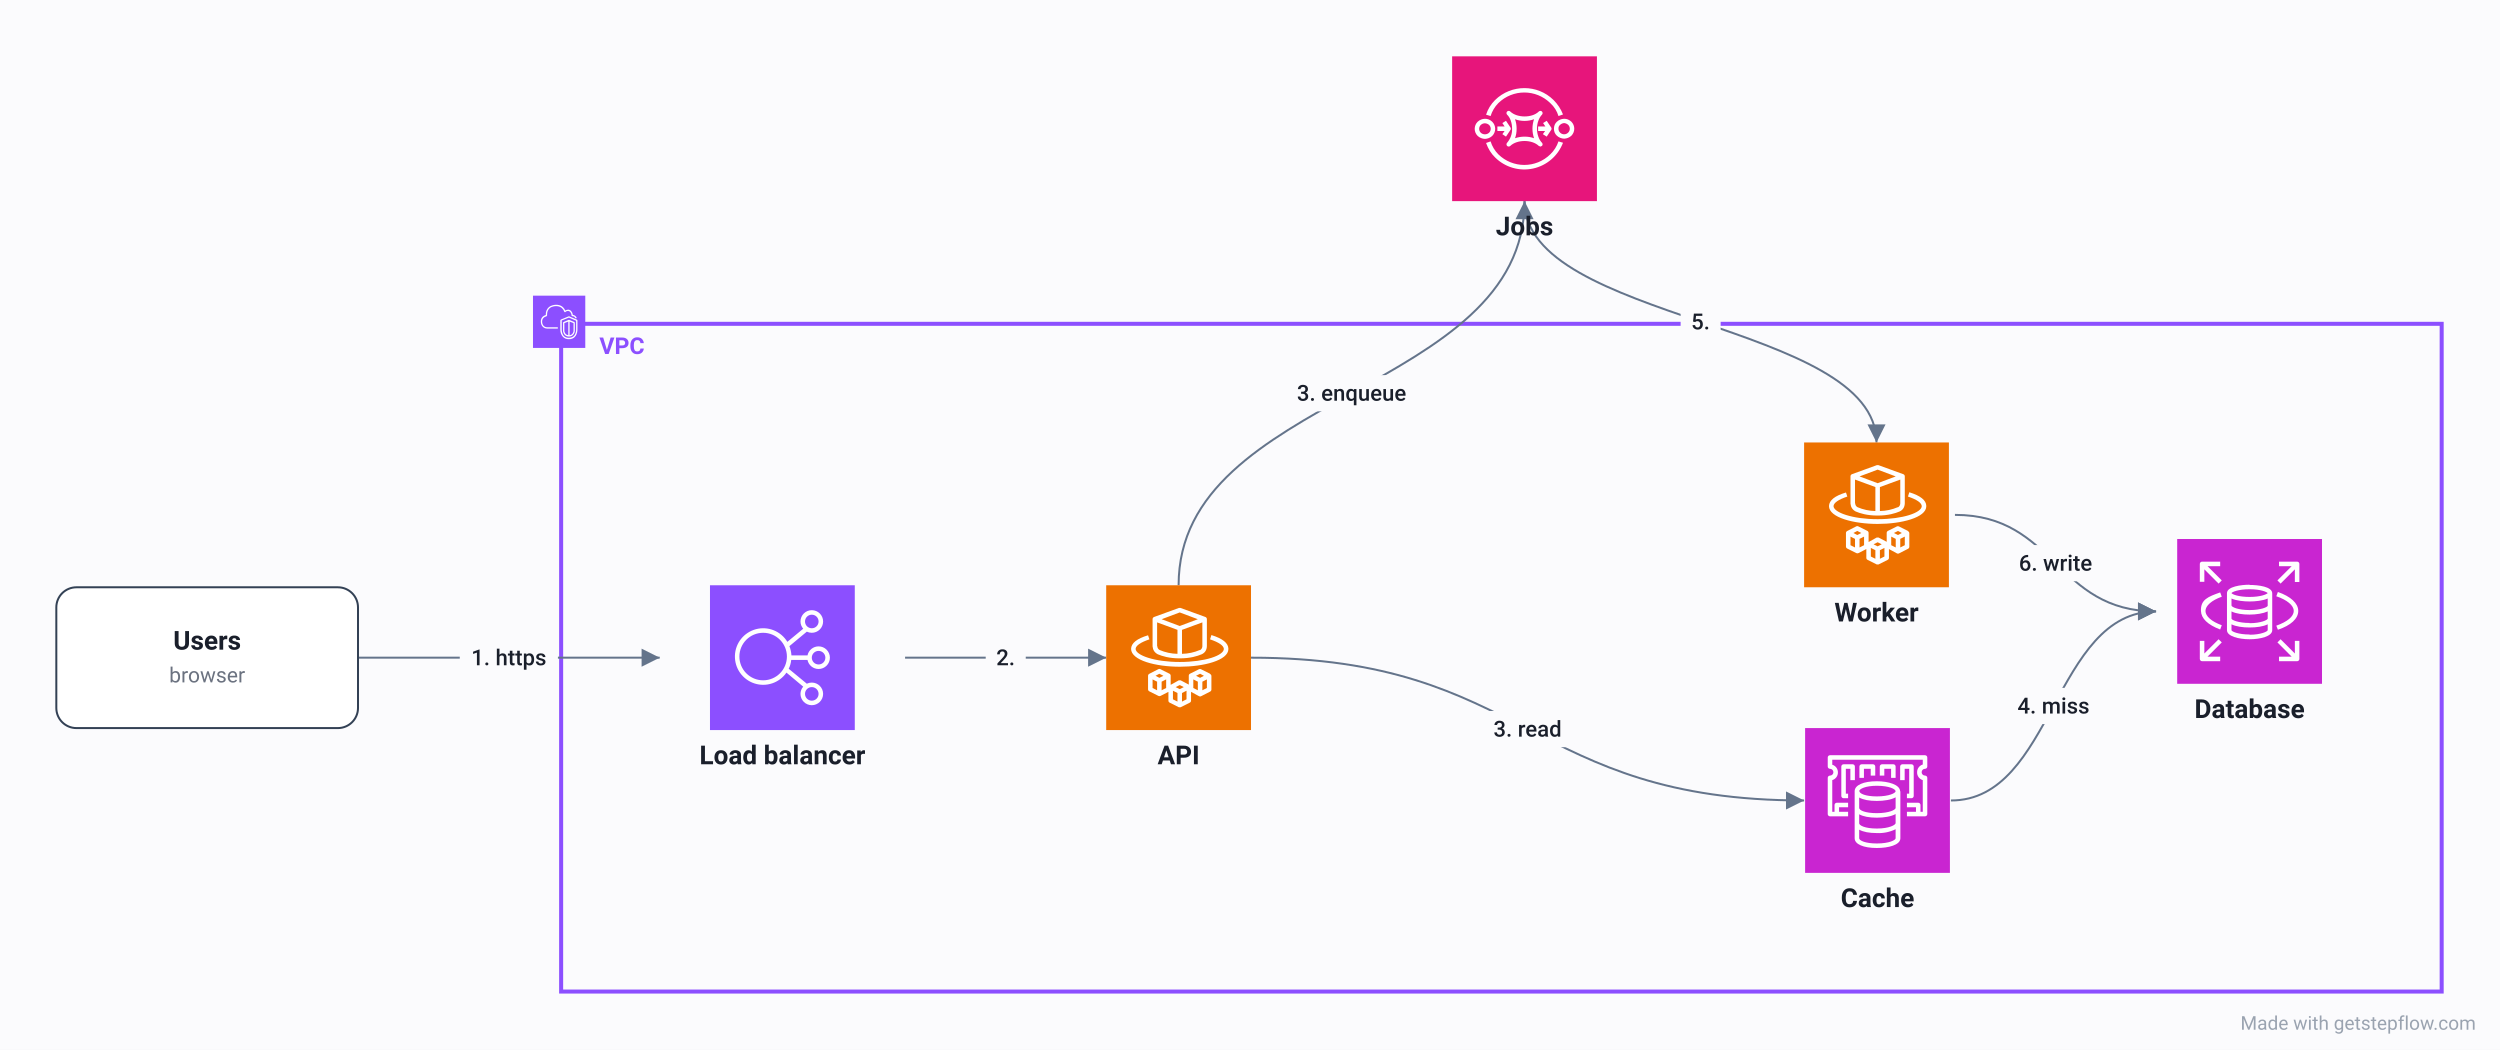
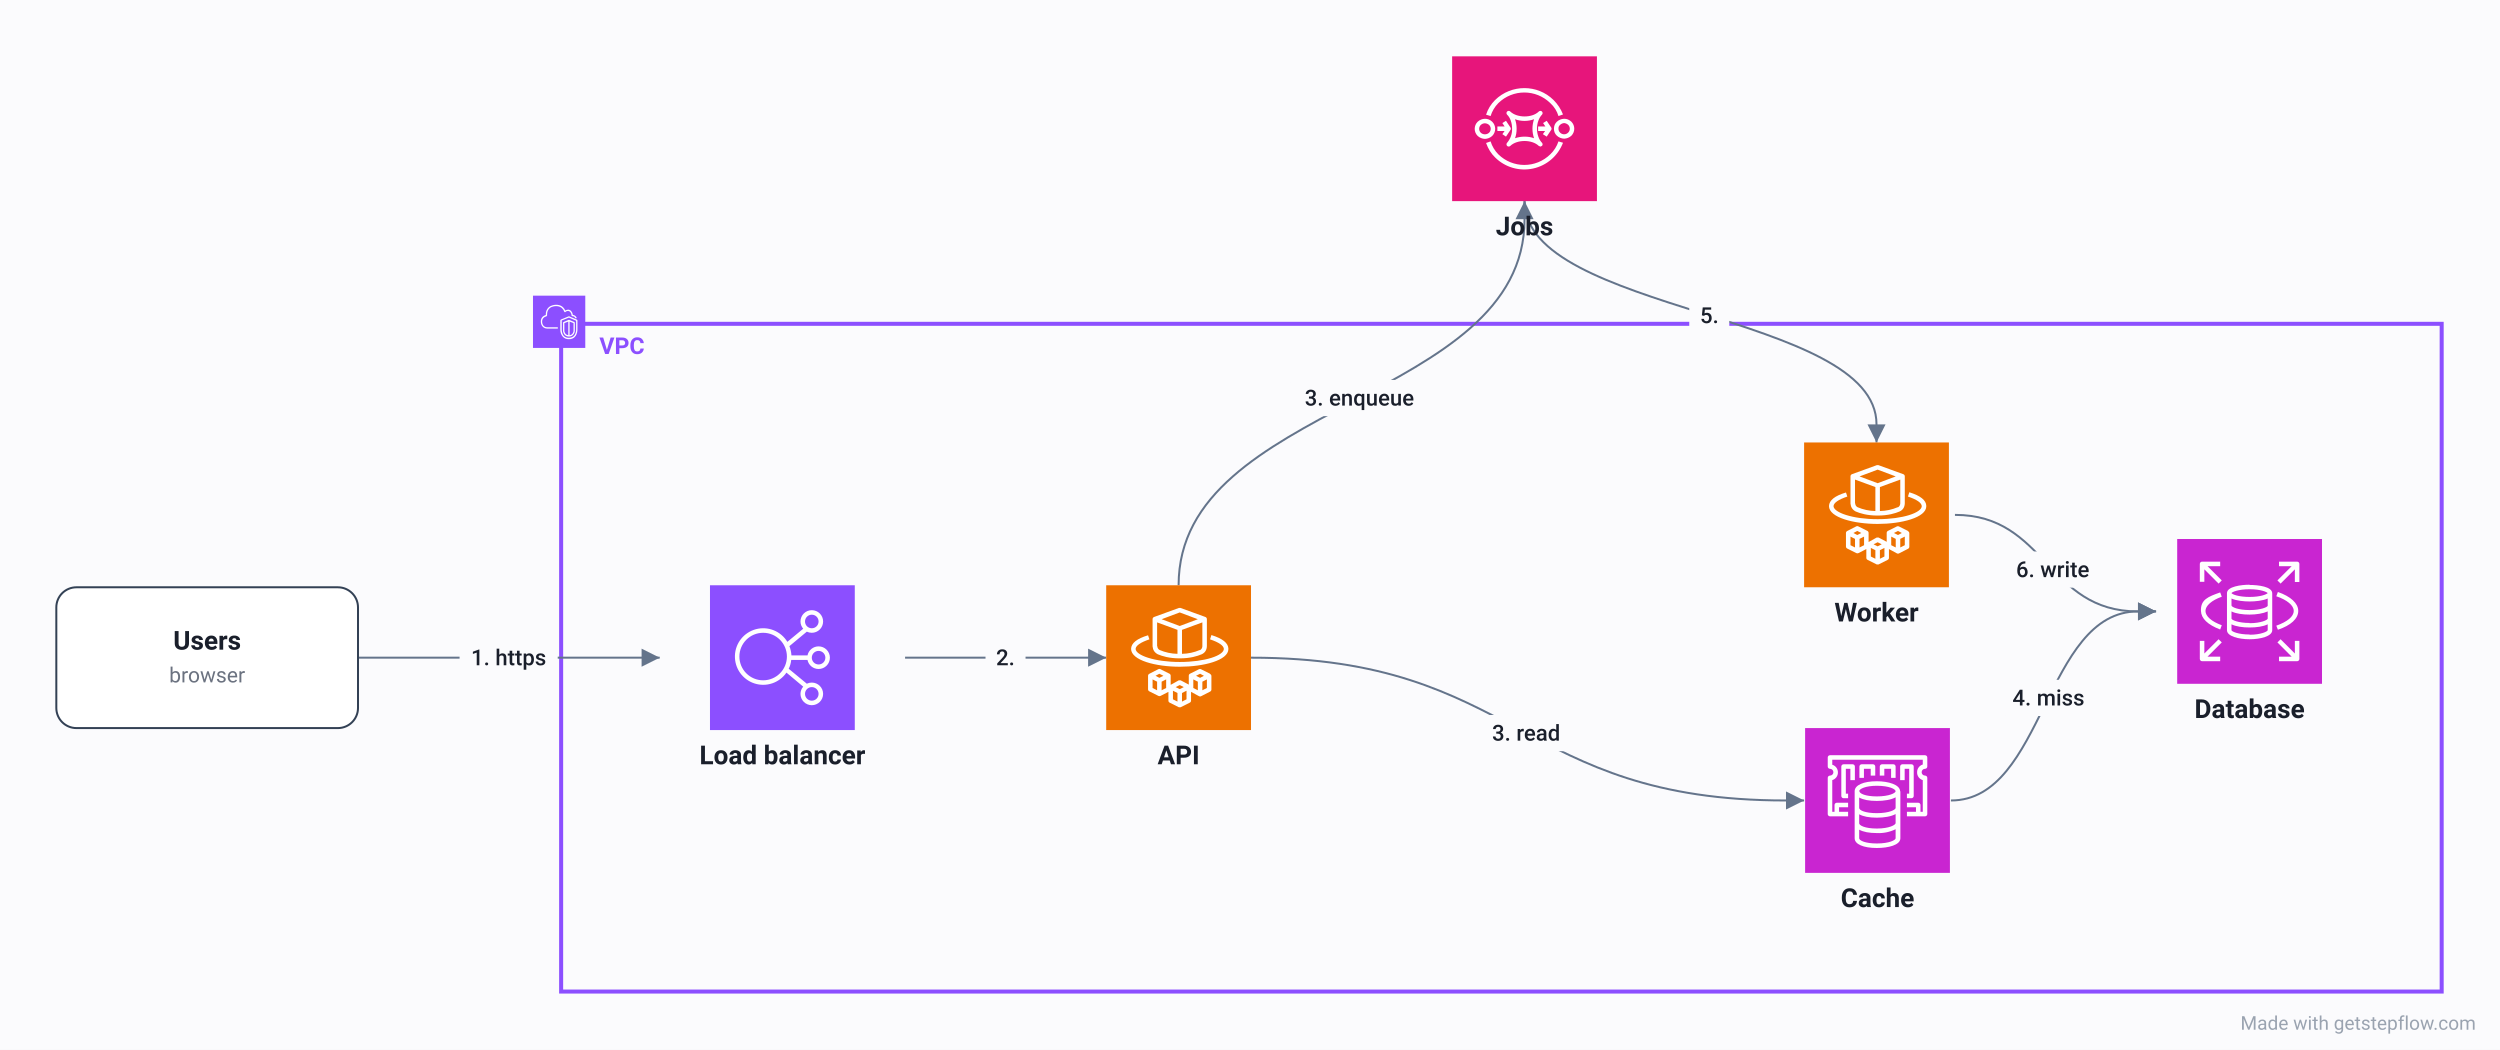
<svg xmlns="http://www.w3.org/2000/svg" viewBox="0 0 1243 522" width="1243" height="522" role="img">
  <style>
.bg{fill:#fbfbfd}.nf{fill:#ffffff}.ns{stroke:#334155}
.lbl{fill:#1a1f2b}.sub{fill:#6b7280}.edg{stroke:#64748b}.arw{fill:#64748b}
.elb{fill:#1a1f2b}.ebg{fill:#fbfbfd}.wm{fill:#9aa3b0}
.pkt{fill:#64748b;stroke:#fbfbfd}.frm{stroke:#d8dce3}.frm-name{fill:#6b7280}.ico{color:#1a1f2b}
@media(prefers-color-scheme:dark){
.bg{fill:#0d1117}.nf{fill:#161b22}.ns{stroke:#cbd5e1}
.lbl{fill:#e6edf3}.sub{fill:#8b949e}.edg{stroke:#94a3b8}.arw{fill:#94a3b8}
.elb{fill:#e6edf3}.ebg{fill:#0d1117}.wm{fill:#6e7681}
.pkt{fill:#94a3b8;stroke:#0d1117}.frm{stroke:#2d333b}.frm-name{fill:#8b949e}.ico{color:#e6edf3}}
text{font-family:ui-sans-serif,-apple-system,BlinkMacSystemFont,"Segoe UI",Roboto,"Helvetica Neue",Arial,sans-serif}
</style>
  <defs>
    <symbol id="ic-aws-ElasticLoadBalancing" viewBox="0 0 64 64">
      <g fill="none">
        <g fill="none" fill-rule="evenodd">
          <path fill="#8c4fff" d="M0 0h64v64H0z" />
          <path fill="#fff" d="M23.5 42a10.5 10.5 0 1 1 0-21 10.5 10.5 0 0 1 0 21M48 48a3 3 0 1 1-6 0 3 3 0 0 1 6 0m-3-35a3 3 0 1 1 0 6 3 3 0 0 1 0-6m3 16a3 3 0 1 1 0 6 3 3 0 0 1 0-6m-12.1 4h7.2a5 5 0 0 0 4.9 4 5 5 0 0 0 0-10 5 5 0 0 0-4.9 4H36a13 13 0 0 0-.9-4.1l7.7-6.4a5 5 0 0 0 2.2.5 5 5 0 1 0-5-5 5 5 0 0 0 1.2 3.2l-7 5.8a12.5 12.5 0 1 0-.4 13.6l7.4 6.2A5 5 0 0 0 40 48a5 5 0 1 0 5-5 5 5 0 0 0-2.2.5l-8-6.6q.9-1.8 1.1-3.9" />
        </g>
      </g>
    </symbol>
    <symbol id="ic-aws-AWSFargate" viewBox="0 0 64 64">
      <g fill="none">
        <g fill="none" fill-rule="evenodd">
          <path fill="#ed7100" d="M0 0h64v64H0z" />
          <path fill="#fff" d="M42.5 46.4v-3.8l2-1v3.8zm-4-4.8 2 1v3.8l-2-1zm-5 9.8v-3.8l2-1v3.8zm-4-4.8 2 1v3.8l-2-1zm-5-.2v-3.8l2-1v3.8zm-4-4.8 2 1v3.8l-2-1zm3-2.5 1.8.9-1.8.9-1.7-.9zm9 5 1.8.9-1.8.9-1.8-.9zm9-5 1.7.9-1.7.9-1.8-.9zm4.4 0-4-2a1 1 0 0 0-.9 0l-4 2a1 1 0 0 0-.5.9v3.9L32.9 42h-.8l-3.6 2v-4a1 1 0 0 0-.5-.9l-4-2a1 1 0 0 0-1 0l-3.9 2a1 1 0 0 0-.6.9v6a1 1 0 0 0 .6.9l4 2a1 1 0 0 0 .9 0l3.5-1.8V51q0 .6.6.9l4 2h.8l4-2q.6-.3.6-.9v-3.9L41 49a1 1 0 0 0 1 0l3.9-2a1 1 0 0 0 .6-.9v-6a1 1 0 0 0-.6-.9m8.1-11c0 5-11 7.8-21.5 7.8S11 33.2 11 28.1q.1-3.8 7.5-6l.6 1.8q-5.9 2-6.1 4.2c0 2.8 8.3 5.8 19.5 5.8S52 31 52 28.1q-.2-2.2-6.1-4.2l.6-1.9q7.4 2.3 7.5 6M32.5 12l8 3-8 3-8-3zm8.9 16.6a21 21 0 0 1-7.9 1.7V19.7l9-3.3V27q-.1 1.2-1.1 1.7M22.5 27V16.4l9 3.3v10.6a21 21 0 0 1-7.9-1.7q-1-.6-1-1.7m.2 3.6c1.9.8 5 1.8 9.7 1.8s7.8-1 9.7-1.8q2.2-1 2.3-3.6V15a1 1 0 0 0-.7-1l-11-4h-.6l-11 4a1 1 0 0 0-.7 1v12q.2 2.4 2.3 3.5" />
        </g>
      </g>
    </symbol>
    <symbol id="ic-aws-AmazonElastiCache" viewBox="0 0 64 64">
      <g fill="none">
        <g fill="none" fill-rule="evenodd">
          <path fill="#c925d1" d="M0 0h64v64H0z" />
          <path fill="#fff" d="M40 35.3v-4.7c-2 1.1-5.1 1.6-8.3 1.6q-5.1 0-7.8-1.5v4.6c0 1 2.5 2.3 7.8 2.3 5.5 0 8.3-1.5 8.3-2.3m0 6.7v-4c-2 1.1-5.1 1.6-8.3 1.6q-5.1 0-7.8-1.5v4c0 .9 2.5 2.3 7.8 2.3 5.5 0 8.3-1.6 8.3-2.4m0 6.7v-4a17 17 0 0 1-8.3 1.7q-5.1 0-7.8-1.5v3.8c0 1 2.7 2.3 7.8 2.3 5.5 0 8.3-1.5 8.3-2.3M24 27.9c0 1 2.6 2.3 7.7 2.3 5.5 0 8.3-1.5 8.3-2.3 0-.9-2.8-2.4-8.3-2.4-5 0-7.8 1.4-7.8 2.4m18.2 0v20.8c0 3-5.3 4.3-10.4 4.3-6 0-9.8-1.7-9.8-4.3V27.9c0-2.7 3.9-4.4 9.8-4.4C36.8 23.5 42 25 42 28m11-10a1 1 0 0 0 1-1v-4a1 1 0 0 0-1-1H11a1 1 0 0 0-1 1v4a1 1 0 0 0 1 1 1.5 1.5 0 0 1 0 3 1 1 0 0 0-1 1v16a1 1 0 0 0 1 1h8v-2h-4v-2h4v-2h-5a1 1 0 0 0-1 1v3h-1V23a3.5 3.5 0 0 0 2.5-3.4 3.5 3.5 0 0 0-2.5-3.4V14h40v2.1a3.5 3.5 0 0 0-2.5 3.4A3.5 3.5 0 0 0 52 23v14h-1v-3a1 1 0 0 0-1-1h-5v2h4v2h-4v2h8a1 1 0 0 0 1-1V22a1 1 0 0 0-1-1 1.5 1.5 0 0 1 0-3m-31 5v-6a1 1 0 0 0-1-1h-4a1 1 0 0 0-1 1v13a1 1 0 0 0 1 1h2v-2h-1V18h2v5zm24 6h-1v2h2a1 1 0 0 0 1-1V17a1 1 0 0 0-1-1h-4a1 1 0 0 0-1 1v6h2v-5h2zm-6-7v-5a1 1 0 0 0-1-1h-5a1 1 0 0 0-1 1v4h2v-3h3v4zm-11-1v-3h-3v4h-2v-5a1 1 0 0 1 1-1h5a1 1 0 0 1 1 1v4z" />
        </g>
      </g>
    </symbol>
    <symbol id="ic-aws-AmazonSimpleQueueService" viewBox="0 0 64 64">
      <g fill="none">
        <g fill="none" fill-rule="evenodd">
          <path fill="#e7157b" d="M0 0h64v64H0z" />
          <path fill="#fff" d="m23.8 35.5 2-3a1 1 0 0 0 0-1l-2-3-1.6 1 1 1.5H20v2h3.2l-1 1.4zm18 0 2-3a1 1 0 0 0 0-1l-2-3-1.6 1 1 1.5H38v2h3.1l-1 1.4zM28.5 32q0 2.3-.7 4.2a13 13 0 0 1 4.2-.7q2.3 0 4.2.7a13 13 0 0 1 0-8.4c-2.6 1-5.8 1-8.4 0q.7 2 .7 4.2m-4.2 7.6a1 1 0 0 1 0-1.4 9 9 0 0 0 2.2-6.2c0-2.5-.8-4.9-2.2-6.2a1 1 0 0 1 0-1.4 1 1 0 0 1 1.4 0c3 2.9 9.7 2.9 12.6 0a1 1 0 0 1 1.4 0 1 1 0 0 1 0 1.4c-1.3 1.3-2.2 3.7-2.2 6.2s.9 4.9 2.2 6.2a1 1 0 0 1 0 1.4l-.7.3-.7-.3c-3-2.9-9.6-2.9-12.6 0a1 1 0 0 1-1.4 0m27-9.3a3 3 0 0 0-1.8-.8 3 3 0 0 0-1.8.8A2 2 0 0 0 47 32q0 1 .7 1.7a2.5 2.5 0 0 0 3.6 0 2.4 2.4 0 0 0 0-3.4m1.4 4.8a5 5 0 0 1-3.2 1.3 5 5 0 0 1-3.2-1.3A4 4 0 0 1 45 32q0-1.9 1.3-3.1a5 5 0 0 1 3.2-1.3q1.8 0 3.2 1.3a4.4 4.4 0 0 1 0 6.2m-36.4-4.8a3 3 0 0 0-1.8-.7q-1 0-1.8.7a2.4 2.4 0 0 0 0 3.5c1 .9 2.6.9 3.6 0a2.4 2.4 0 0 0 0-3.5m1.4 4.9a5 5 0 0 1-3.2 1.3 5 5 0 0 1-3.2-1.3 4.4 4.4 0 0 1 0-6.3 5 5 0 0 1 3.2-1.3q1.8 0 3.2 1.3a4.4 4.4 0 0 1 0 6.3m25.7 8.1a16.4 16.4 0 0 1-23 0 14 14 0 0 1-3.4-5.7l-2 .7q1.4 3.9 4 6.4a18.3 18.3 0 0 0 30-6.5l-2-.6a14 14 0 0 1-3.6 5.7M17 26.4l-2-.6a16 16 0 0 1 4-6.5c7.2-7 18.7-7 25.8 0q2.8 2.8 4.2 6.4l-2 .7q-1-3.3-3.6-5.7a16.4 16.4 0 0 0-23 0 14 14 0 0 0-3.4 5.7" />
        </g>
      </g>
    </symbol>
    <symbol id="ic-aws-AmazonRDS" viewBox="0 0 64 64">
      <g fill="none">
        <g fill="none" fill-rule="evenodd">
          <path fill="#c925d1" d="M0 0h64v64H0z" />
          <path fill="#fff" d="M54 11v8h-2v-5.6l-6.3 6.3-1.4-1.4 6.3-6.3H45v-2h8a1 1 0 0 1 1 1m-42 7.9h-2V11a1 1 0 0 1 1-1h8v2h-5.6l6.3 6.3-1.4 1.4-6.3-6.3zm7.7 26.8L13.4 52H19v2h-8a1 1 0 0 1-1-1v-8h2v5.6l6.3-6.3zm31.8-14c0-2.3-2.9-4.8-7.7-6.4l.7-1.9c5.7 2 9 5 9 8.4s-3.3 6.4-9 8.3l-.7-1.8c4.8-1.7 7.7-4 7.7-6.5m-39 0c0 2.3 2.7 4.7 7.2 6.3L19 40q-8.3-3.2-8.5-8.2c-.2-5 3.1-6.3 8.5-8.2l.7 1.9c-4.5 1.6-7.2 4-7.2 6.3M52 45h2v8a1 1 0 0 1-1 1h-8v-2h5.6l-6.3-6.3 1.4-1.4 6.3 6.3zM32 31.4c-5 0-7.9-1.3-8-2v-3.1c2.2 1 5.6 1.3 8 1.3s5.8-.3 8-1.3v3.2c-.1.6-3 1.9-8 1.9m0 5.7c-5 0-7.9-1.3-8-1.9V32c2 1 5 1.4 8 1.4s6-.5 8-1.4v3.2c-.1.6-3 2-8 2m0 5c-5 0-7.9-1.3-8-1.9v-2.6c2 1 5 1.4 8 1.4s6-.4 8-1.4v2.6c-.1.6-3 2-8 2m0-20.1c5 0 7.6 1.2 8 1.7-.4.5-3 1.7-8 1.7s-7.8-1.2-8-1.7c.2-.5 3-1.7 8-1.7m0-2c-3.7 0-10 .8-10 3.7v16.4c0 2.7 5.2 4 10 4s10-1.3 10-4V24c0-3-6.3-3.7-10-3.7" />
        </g>
      </g>
    </symbol>
    <marker id="ah-l1" viewBox="0 0 8 8" refX="8" refY="4" markerWidth="9" markerHeight="9" orient="auto">
      <path d="M0,0 L8,4 L0,8 z" class="arw" />
    </marker>
    <marker id="ah-l2" viewBox="0 0 8 8" refX="8" refY="4" markerWidth="9" markerHeight="9" orient="auto">
      <path d="M0,0 L8,4 L0,8 z" class="arw" />
    </marker>
    <marker id="ah-l3" viewBox="0 0 8 8" refX="8" refY="4" markerWidth="9" markerHeight="9" orient="auto">
      <path d="M0,0 L8,4 L0,8 z" class="arw" />
    </marker>
    <marker id="ah-l4" viewBox="0 0 8 8" refX="8" refY="4" markerWidth="9" markerHeight="9" orient="auto">
      <path d="M0,0 L8,4 L0,8 z" class="arw" />
    </marker>
    <marker id="ah-l5" viewBox="0 0 8 8" refX="8" refY="4" markerWidth="9" markerHeight="9" orient="auto">
      <path d="M0,0 L8,4 L0,8 z" class="arw" />
    </marker>
    <marker id="ah-l6" viewBox="0 0 8 8" refX="8" refY="4" markerWidth="9" markerHeight="9" orient="auto">
      <path d="M0,0 L8,4 L0,8 z" class="arw" />
    </marker>
    <marker id="ah-l7" viewBox="0 0 8 8" refX="8" refY="4" markerWidth="9" markerHeight="9" orient="auto">
      <path d="M0,0 L8,4 L0,8 z" class="arw" />
    </marker>
  </defs>
  <rect class="bg" width="1243" height="522" />
  <g transform="translate(28,28)">
    <g transform="translate(250,132)">
      <rect x="1" y="1" width="935" height="332" fill="none" stroke="#8c4fff" stroke-width="2" />
      <svg x="-13" y="-13" width="26" height="26" viewBox="0 0 40 40">
        <g fill="none">
          <g fill="none" fill-rule="evenodd">
            <path fill="#8c4fff" d="M0 0h40v40H0z" />
            <path fill="#fff" d="m31 21-3-1.2v10.5c2.6-.4 3-3 3-3.1zm-4 9.3V19.8L24 21v6.2s.4 2.8 3 3m.3-11.7h.4l4 1.7.3.5v6.5c-.2 1.5-1.4 4.1-4.6 4.1-3 0-4.2-2.6-4.4-4v-6.6q0-.3.3-.5zm5.7.7-5.5-2.4L22 19v7.1s0 2.9 1.6 4.7a5 5 0 0 0 3.8 1.4q2.5 0 3.9-1.4C33 29 33 26.3 33 26.2zm-1 12.4a6 6 0 0 1-4.6 1.7 6 6 0 0 1-4.5-1.8 8 8 0 0 1-2-5.3v-7.4l.4-.5 6-2.5h.4l6 2.6.3.5v7.3c0 .2 0 3.3-2 5.3m-21-7.3h8v1h-8c-2.8 0-4.8-2-5-5v-.4q0-3.8 3.8-5v-.6c0-2.9 1.6-5.4 4-6.4 3.3-1.4 7-1 9.1 1a8 8 0 0 1 1.8 2.6q1-.7 2.3-.7c1.8.1 3.2 1.8 3.5 4q2.1.3 3 2.4l-1 .3q-.6-1.7-2.5-1.7l-.5-.4c-.1-2.4-1.4-3.5-2.5-3.6q-1.5 0-2.1.8l-.5.2-.4-.3a7 7 0 0 0-1.8-2.8c-1.8-1.7-5-2.1-8-.9-2 .8-3.4 3-3.4 5.5v1l-.3.5Q7 16.7 7 19.8v.3c.1 2.5 1.7 4.1 4 4.1" />
          </g>
        </g>
      </svg>
    </g>
-     <path class="edg" d="M150,299 C225,299 225,299 300,299" fill="none" stroke-width="1" marker-end="url(#ah-l1)" />
-     <path class="edg" d="M422,299 C472,299 472,299 522,299" fill="none" stroke-width="1" marker-end="url(#ah-l2)" />
-     <path class="edg" d="M594,299 C731.5,299 731.5,370 869,370" fill="none" stroke-width="1" marker-end="url(#ah-l3)" />
-     <path class="edg" d="M942,370 C993,370 993,276 1044,276" fill="none" stroke-width="1" marker-end="url(#ah-l4)" />
-     <path class="edg" d="M558,263 C558,167.5 730,167.5 730,72" fill="none" stroke-width="1" marker-end="url(#ah-l5)" />
-     <path class="edg" d="M730,72 C730,132 905,132 905,192" fill="none" stroke-width="1" marker-end="url(#ah-l6)" />
-     <path class="edg" d="M944,228 C994,228 994,276 1044,276" fill="none" stroke-width="1" marker-end="url(#ah-l7)" />
+     <path class="edg" d="M150,299 C220.5,299 220.5,299 291,299 L300,299" fill="none" stroke-width="1" marker-end="url(#ah-l1)" />
+     <path class="edg" d="M422,299 C467.5,299 467.5,299 513,299 L522,299" fill="none" stroke-width="1" marker-end="url(#ah-l2)" />
+     <path class="edg" d="M594,299 C727,299 727,370 860,370 L869,370" fill="none" stroke-width="1" marker-end="url(#ah-l3)" />
+     <path class="edg" d="M942,370 C988.5,370 988.5,276 1035,276 L1044,276" fill="none" stroke-width="1" marker-end="url(#ah-l4)" />
+     <path class="edg" d="M558,263 C558,172 730,172 730,81 L730,72" fill="none" stroke-width="1" marker-end="url(#ah-l5)" />
+     <path class="edg" d="M730,72 C730,127.5 905,127.5 905,183 L905,192" fill="none" stroke-width="1" marker-end="url(#ah-l6)" />
+     <path class="edg" d="M944,228 C989.5,228 989.5,276 1035,276 L1044,276" fill="none" stroke-width="1" marker-end="url(#ah-l7)" />
    <g transform="translate(0,264)">
      <rect x="0" y="0" width="150" height="70" rx="10" class="nf ns" stroke-width="1" />
      <text class="lbl" x="75.0" y="31.0" text-anchor="middle" font-size="13" font-weight="600" textLength="37.2" lengthAdjust="spacingAndGlyphs">
        <tspan font-weight="600">Users</tspan>
      </text>
      <text class="sub" x="75.0" y="47.3" text-anchor="middle" font-size="10.5" font-weight="400" textLength="40.1" lengthAdjust="spacingAndGlyphs">browser</text>
    </g>
    <g transform="translate(300,263)">
      <use href="#ic-aws-ElasticLoadBalancing" width="122" height="72" />
      <text class="lbl" x="61.0" y="89.0" text-anchor="middle" font-size="13" font-weight="600" textLength="90.4" lengthAdjust="spacingAndGlyphs">Load balancer</text>
    </g>
    <g transform="translate(522,263)">
      <use href="#ic-aws-AWSFargate" width="72" height="72" />
      <text class="lbl" x="36.0" y="89.0" text-anchor="middle" font-size="13" font-weight="600" textLength="23" lengthAdjust="spacingAndGlyphs">API</text>
    </g>
    <g transform="translate(869,334)">
      <use href="#ic-aws-AmazonElastiCache" width="73" height="72" />
      <text class="lbl" x="36.5" y="89.0" text-anchor="middle" font-size="13" font-weight="600" textLength="41.2" lengthAdjust="spacingAndGlyphs">Cache</text>
    </g>
    <g transform="translate(694,0)">
      <use href="#ic-aws-AmazonSimpleQueueService" width="72" height="72" />
      <text class="lbl" x="36.0" y="89.0" text-anchor="middle" font-size="13" font-weight="600" textLength="30.1" lengthAdjust="spacingAndGlyphs">Jobs</text>
    </g>
    <g transform="translate(866,192)">
      <use href="#ic-aws-AWSFargate" width="78" height="72" />
      <text class="lbl" x="39.0" y="89.0" text-anchor="middle" font-size="13" font-weight="600" textLength="45.9" lengthAdjust="spacingAndGlyphs">Worker</text>
    </g>
    <g transform="translate(1044,240)">
      <use href="#ic-aws-AmazonRDS" width="93" height="72" />
      <text class="lbl" x="46.5" y="89.0" text-anchor="middle" font-size="13" font-weight="600" textLength="61" lengthAdjust="spacingAndGlyphs">Database</text>
    </g>
    <rect class="ebg" x="267.0" y="138.0" width="31.9" height="15.0" rx="3" />
    <text x="270" y="148.0" font-size="11.5" font-weight="600" fill="#8c4fff">VPC</text>
    <circle class="pkt" r="4.5" stroke-width="1.5" opacity="0">
      <animate attributeName="opacity" dur="6.6s" repeatCount="indefinite" calcMode="discrete" keyTimes="0;0.167" values="1;0" />
-       <animateMotion dur="6.6s" repeatCount="indefinite" calcMode="linear" keyTimes="0;0.167;1" keyPoints="0;1;1" path="M150,299 C225,299 225,299 300,299" />
+       <animateMotion dur="6.6s" repeatCount="indefinite" calcMode="linear" keyTimes="0;0.167;1" keyPoints="0;1;1" path="M150,299 C220.5,299 220.5,299 291,299 L300,299" />
    </circle>
    <circle class="pkt" r="4.5" stroke-width="1.5" opacity="0">
      <animate attributeName="opacity" dur="6.6s" repeatCount="indefinite" calcMode="discrete" keyTimes="0;0.167;0.333" values="0;1;0" />
-       <animateMotion dur="6.6s" repeatCount="indefinite" calcMode="linear" keyTimes="0;0.167;0.333;1" keyPoints="0;0;1;1" path="M422,299 C472,299 472,299 522,299" />
+       <animateMotion dur="6.6s" repeatCount="indefinite" calcMode="linear" keyTimes="0;0.167;0.333;1" keyPoints="0;0;1;1" path="M422,299 C467.5,299 467.5,299 513,299 L522,299" />
    </circle>
    <circle class="pkt" r="4.5" stroke-width="1.5" opacity="0">
      <animate attributeName="opacity" dur="6.6s" repeatCount="indefinite" calcMode="discrete" keyTimes="0;0.333;0.5" values="0;1;0" />
-       <animateMotion dur="6.6s" repeatCount="indefinite" calcMode="linear" keyTimes="0;0.333;0.5;1" keyPoints="0;0;1;1" path="M594,299 C731.5,299 731.5,370 869,370" />
+       <animateMotion dur="6.6s" repeatCount="indefinite" calcMode="linear" keyTimes="0;0.333;0.5;1" keyPoints="0;0;1;1" path="M594,299 C727,299 727,370 860,370 L869,370" />
    </circle>
    <circle class="pkt" r="4.5" stroke-width="1.5" opacity="0">
      <animate attributeName="opacity" dur="6.6s" repeatCount="indefinite" calcMode="discrete" keyTimes="0;0.5;0.667" values="0;1;0" />
-       <animateMotion dur="6.6s" repeatCount="indefinite" calcMode="linear" keyTimes="0;0.5;0.667;1" keyPoints="0;0;1;1" path="M942,370 C993,370 993,276 1044,276" />
+       <animateMotion dur="6.6s" repeatCount="indefinite" calcMode="linear" keyTimes="0;0.5;0.667;1" keyPoints="0;0;1;1" path="M942,370 C988.5,370 988.5,276 1035,276 L1044,276" />
    </circle>
    <circle class="pkt" r="4.5" stroke-width="1.5" opacity="0">
      <animate attributeName="opacity" dur="6.6s" repeatCount="indefinite" calcMode="discrete" keyTimes="0;0.333;0.5" values="0;1;0" />
-       <animateMotion dur="6.6s" repeatCount="indefinite" calcMode="linear" keyTimes="0;0.333;0.5;1" keyPoints="0;0;1;1" path="M558,263 C558,167.5 730,167.5 730,72" />
+       <animateMotion dur="6.6s" repeatCount="indefinite" calcMode="linear" keyTimes="0;0.333;0.5;1" keyPoints="0;0;1;1" path="M558,263 C558,172 730,172 730,81 L730,72" />
    </circle>
    <circle class="pkt" r="4.5" stroke-width="1.5" opacity="0">
      <animate attributeName="opacity" dur="6.6s" repeatCount="indefinite" calcMode="discrete" keyTimes="0;0.667;0.833" values="0;1;0" />
-       <animateMotion dur="6.6s" repeatCount="indefinite" calcMode="linear" keyTimes="0;0.667;0.833;1" keyPoints="0;0;1;1" path="M730,72 C730,132 905,132 905,192" />
+       <animateMotion dur="6.6s" repeatCount="indefinite" calcMode="linear" keyTimes="0;0.667;0.833;1" keyPoints="0;0;1;1" path="M730,72 C730,127.5 905,127.5 905,183 L905,192" />
    </circle>
    <circle class="pkt" r="4.5" stroke-width="1.5" opacity="0">
      <animate attributeName="opacity" dur="6.6s" repeatCount="indefinite" calcMode="discrete" keyTimes="0;0.833;1" values="0;1;0" />
-       <animateMotion dur="6.6s" repeatCount="indefinite" calcMode="linear" keyTimes="0;0.833;1" keyPoints="0;0;1" path="M944,228 C994,228 994,276 1044,276" />
+       <animateMotion dur="6.6s" repeatCount="indefinite" calcMode="linear" keyTimes="0;0.833;1" keyPoints="0;0;1" path="M944,228 C989.5,228 989.5,276 1035,276 L1044,276" />
    </circle>
-     <rect class="ebg" x="200.6" y="290.0" width="48.8" height="18.0" rx="3" />
-     <text class="elb" x="225.0" y="299.0" text-anchor="middle" dominant-baseline="central" font-size="11" font-weight="500" textLength="38.8" lengthAdjust="spacingAndGlyphs">
+     <rect class="ebg" x="200.5" y="290.0" width="48.8" height="18.0" rx="3" />
+     <text class="elb" x="224.9" y="299.0" text-anchor="middle" dominant-baseline="central" font-size="11" font-weight="500" textLength="38.8" lengthAdjust="spacingAndGlyphs">
      <tspan font-weight="500">1. https</tspan>
    </text>
-     <rect class="ebg" x="462.1" y="290.0" width="19.9" height="18.0" rx="3" />
-     <text class="elb" x="472.0" y="299.0" text-anchor="middle" dominant-baseline="central" font-size="11" font-weight="500" textLength="9.9" lengthAdjust="spacingAndGlyphs">
+     <rect class="ebg" x="462.0" y="290.0" width="19.9" height="18.0" rx="3" />
+     <text class="elb" x="471.9" y="299.0" text-anchor="middle" dominant-baseline="central" font-size="11" font-weight="500" textLength="9.9" lengthAdjust="spacingAndGlyphs">
      <tspan font-weight="500">2.</tspan>
    </text>
-     <rect class="ebg" x="708.1" y="325.5" width="46.8" height="18.0" rx="3" />
-     <text class="elb" x="731.5" y="334.5" text-anchor="middle" dominant-baseline="central" font-size="11" font-weight="500" textLength="36.8" lengthAdjust="spacingAndGlyphs">
+     <rect class="ebg" x="707.4" y="327.5" width="46.8" height="18.0" rx="3" />
+     <text class="elb" x="730.8" y="336.5" text-anchor="middle" dominant-baseline="central" font-size="11" font-weight="500" textLength="36.8" lengthAdjust="spacingAndGlyphs">
      <tspan font-weight="500">3. read</tspan>
    </text>
-     <rect class="ebg" x="969.3" y="314.0" width="47.5" height="18.0" rx="3" />
-     <text class="elb" x="993.0" y="323.0" text-anchor="middle" dominant-baseline="central" font-size="11" font-weight="500" textLength="37.5" lengthAdjust="spacingAndGlyphs">
+     <rect class="ebg" x="966.7" y="310.0" width="47.5" height="18.0" rx="3" />
+     <text class="elb" x="990.5" y="319.0" text-anchor="middle" dominant-baseline="central" font-size="11" font-weight="500" textLength="37.5" lengthAdjust="spacingAndGlyphs">
      <tspan font-weight="500">4. miss</tspan>
    </text>
-     <rect class="ebg" x="609.4" y="158.5" width="69.2" height="18.0" rx="3" />
-     <text class="elb" x="644.0" y="167.5" text-anchor="middle" dominant-baseline="central" font-size="11" font-weight="500" textLength="59.2" lengthAdjust="spacingAndGlyphs">
+     <rect class="ebg" x="613.3" y="160.9" width="69.2" height="18.0" rx="3" />
+     <text class="elb" x="647.9" y="169.9" text-anchor="middle" dominant-baseline="central" font-size="11" font-weight="500" textLength="59.2" lengthAdjust="spacingAndGlyphs">
      <tspan font-weight="500">3. enqueue</tspan>
    </text>
-     <rect class="ebg" x="807.6" y="123.0" width="19.9" height="18.0" rx="3" />
-     <text class="elb" x="817.5" y="132.0" text-anchor="middle" dominant-baseline="central" font-size="11" font-weight="500" textLength="9.9" lengthAdjust="spacingAndGlyphs">
+     <rect class="ebg" x="811.9" y="119.9" width="19.9" height="18.0" rx="3" />
+     <text class="elb" x="821.9" y="128.9" text-anchor="middle" dominant-baseline="central" font-size="11" font-weight="500" textLength="9.9" lengthAdjust="spacingAndGlyphs">
      <tspan font-weight="500">5.</tspan>
    </text>
-     <rect class="ebg" x="970.0" y="243.0" width="48.1" height="18.0" rx="3" />
-     <text class="elb" x="994.0" y="252.0" text-anchor="middle" dominant-baseline="central" font-size="11" font-weight="500" textLength="38.1" lengthAdjust="spacingAndGlyphs">
+     <rect class="ebg" x="968.5" y="246.2" width="48.1" height="18.0" rx="3" />
+     <text class="elb" x="992.6" y="255.2" text-anchor="middle" dominant-baseline="central" font-size="11" font-weight="500" textLength="38.1" lengthAdjust="spacingAndGlyphs">
      <tspan font-weight="500">6. write</tspan>
    </text>
  </g>
  <text class="wm" x="1231" y="512" font-size="9.5" text-anchor="end">Made with getstepflow.com</text>
</svg>
